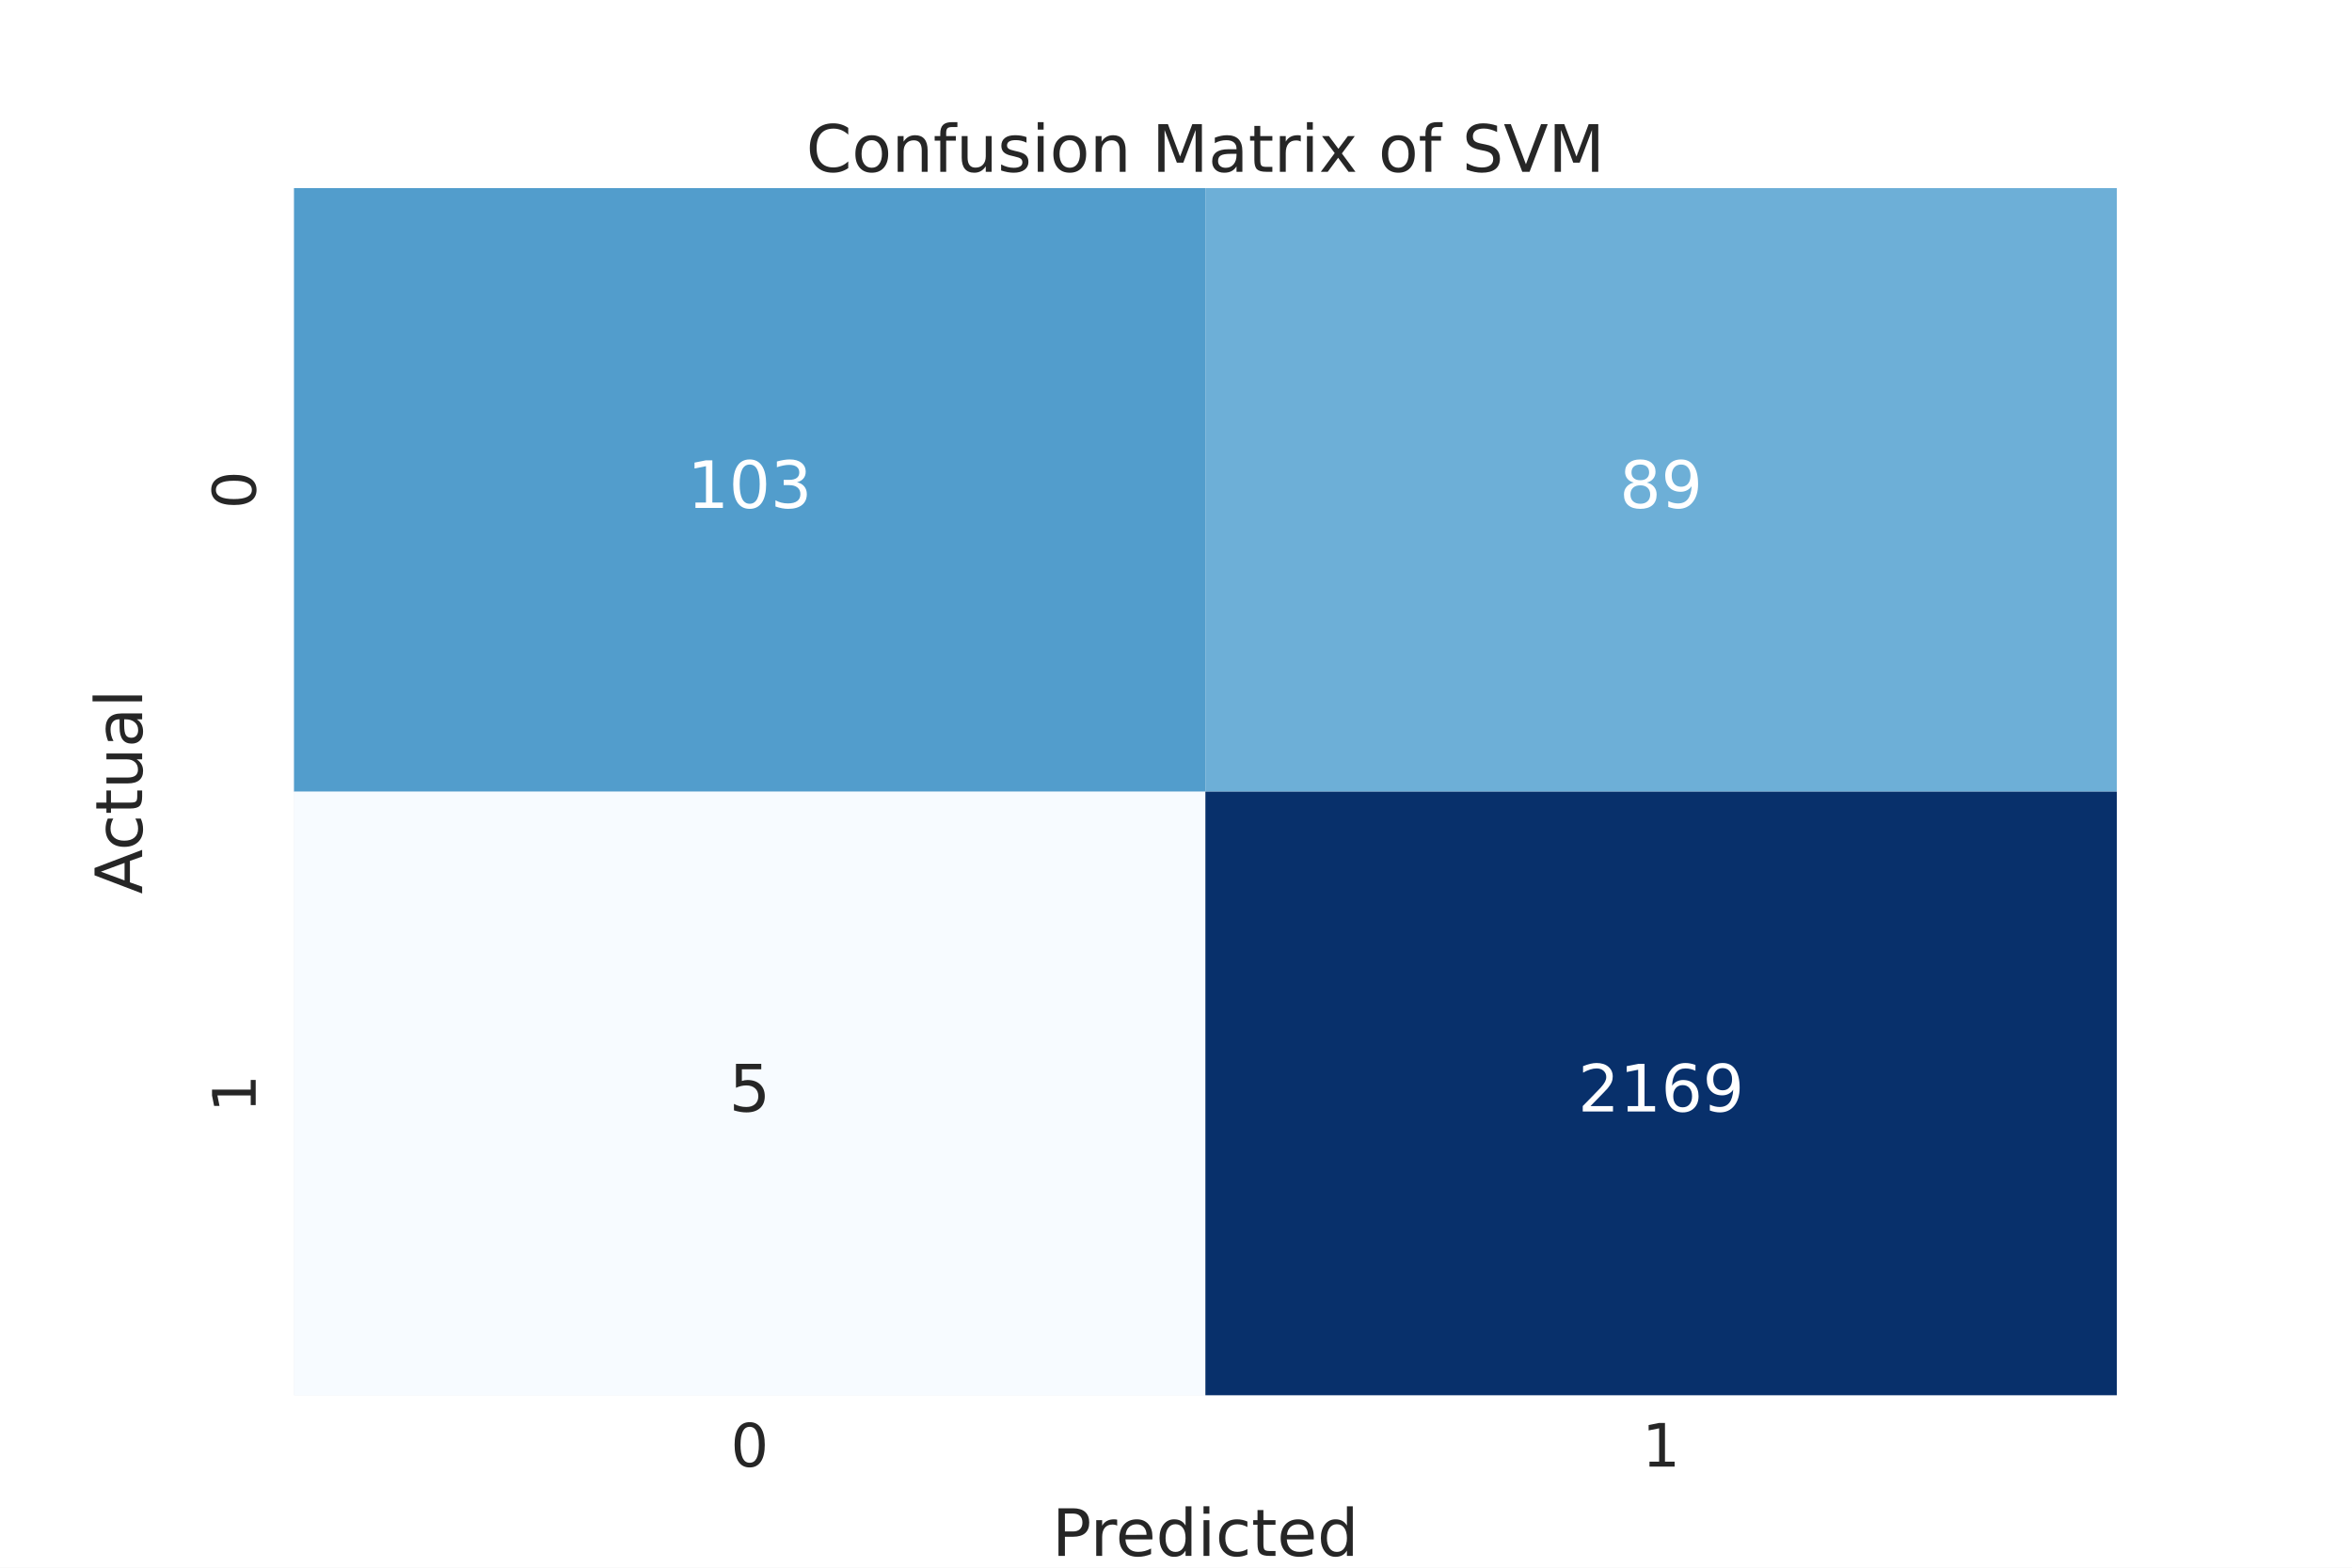
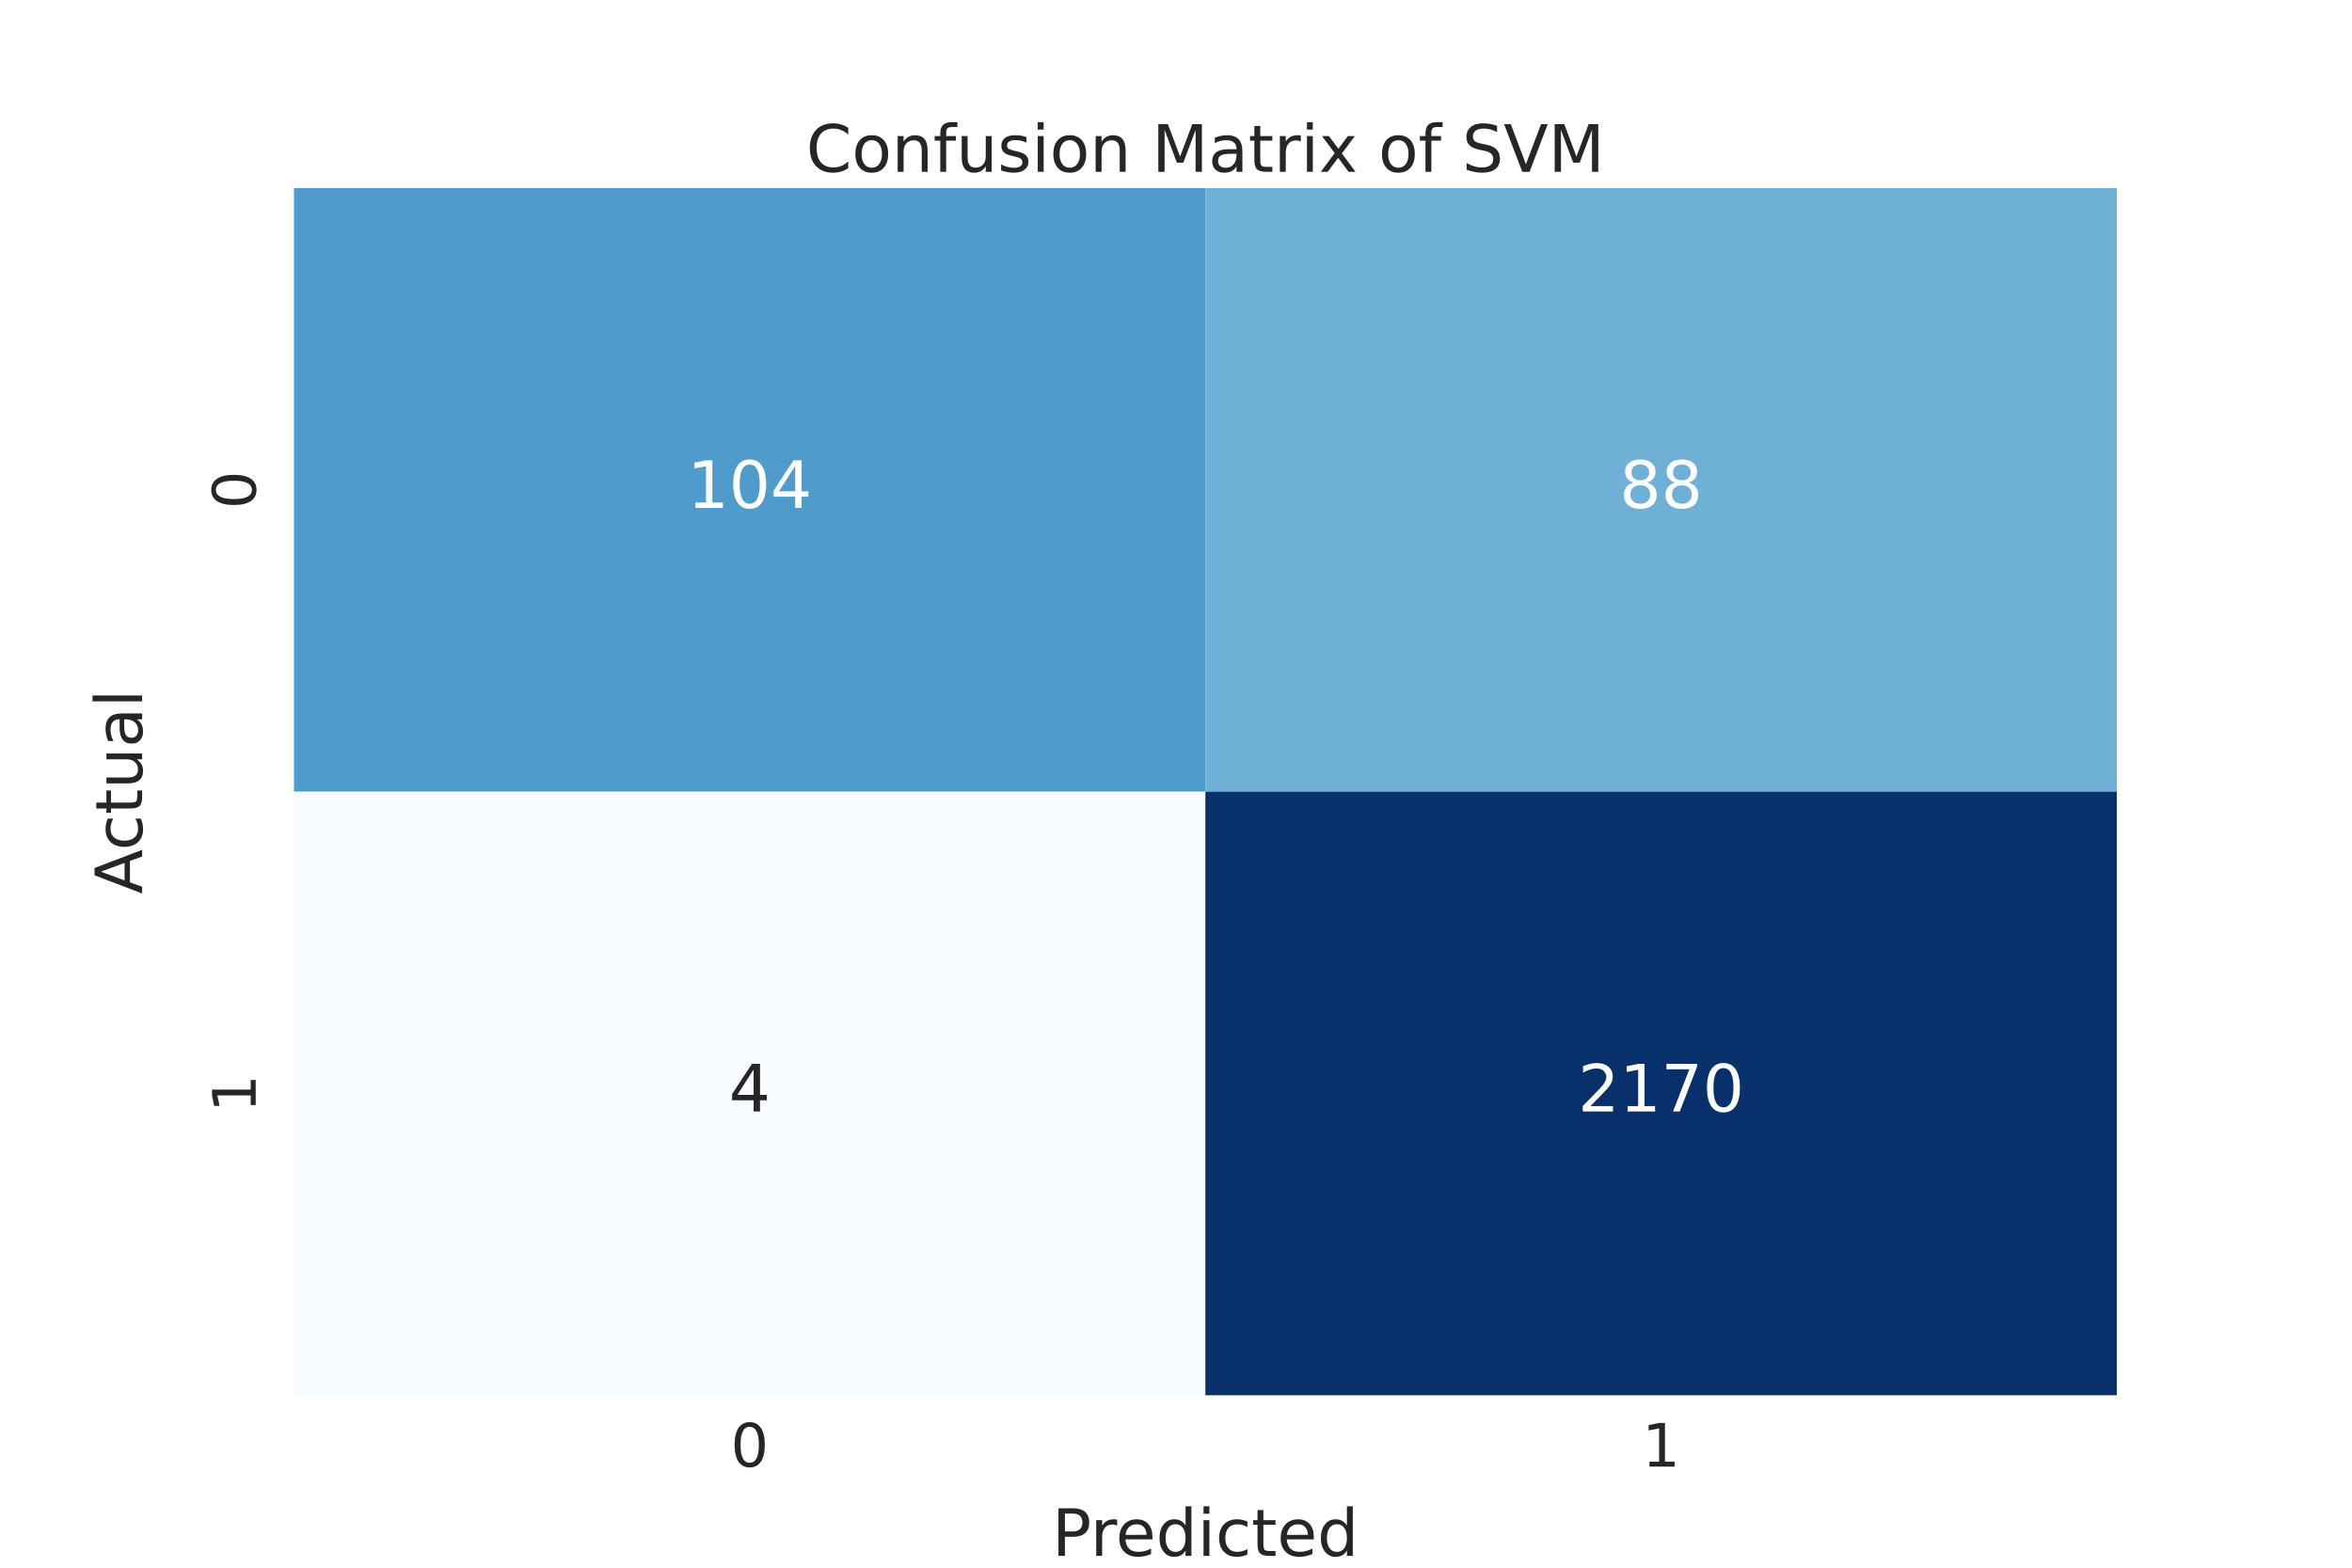
<svg xmlns="http://www.w3.org/2000/svg" xmlns:xlink="http://www.w3.org/1999/xlink" width="864pt" height="576pt" viewBox="0 0 864 576" version="1.1">
  <defs>
    <style type="text/css">*{stroke-linejoin: round; stroke-linecap: butt}</style>
  </defs>
  <g id="figure_1">
    <g id="patch_1">
      <path d="M 0 576  L 864 576  L 864 0  L 0 0  z " style="fill: #ffffff" />
    </g>
    <g id="axes_1">
      <g id="patch_2">
        <path d="M 108 512.64  L 777.6 512.64  L 777.6 69.12  L 108 69.12  z " style="fill: #eaeaf2" />
      </g>
      <g id="matplotlib.axis_1">
        <g id="xtick_1">
          <g id="text_1">
            <g style="fill: #262626" transform="translate(268.4013 538.8566) scale(0.22 -0.22)">
              <defs>
                <path id="DejaVuSans-30" d="M 2034 4250  Q 1547 4250 1301 3770  Q 1056 3291 1056 2328  Q 1056 1369 1301 889  Q 1547 409 2034 409  Q 2525 409 2770 889  Q 3016 1369 3016 2328  Q 3016 3291 2770 3770  Q 2525 4250 2034 4250  z M 2034 4750  Q 2819 4750 3233 4129  Q 3647 3509 3647 2328  Q 3647 1150 3233 529  Q 2819 -91 2034 -91  Q 1250 -91 836 529  Q 422 1150 422 2328  Q 422 3509 836 4129  Q 1250 4750 2034 4750  z " transform="scale(0.015625)" />
              </defs>
              <use xlink:href="#DejaVuSans-30" />
            </g>
          </g>
        </g>
        <g id="xtick_2">
          <g id="text_2">
            <g style="fill: #262626" transform="translate(603.2012 538.8566) scale(0.22 -0.22)">
              <defs>
                <path id="DejaVuSans-31" d="M 794 531  L 1825 531  L 1825 4091  L 703 3866  L 703 4441  L 1819 4666  L 2450 4666  L 2450 531  L 3481 531  L 3481 0  L 794 0  L 794 531  z " transform="scale(0.015625)" />
              </defs>
              <use xlink:href="#DejaVuSans-31" />
            </g>
          </g>
        </g>
        <g id="text_3">
          <g style="fill: #262626" transform="translate(386.4712 571.6681) scale(0.24 -0.24)">
            <defs>
              <path id="DejaVuSans-50" d="M 1259 4147  L 1259 2394  L 2053 2394  Q 2494 2394 2734 2622  Q 2975 2850 2975 3272  Q 2975 3691 2734 3919  Q 2494 4147 2053 4147  L 1259 4147  z M 628 4666  L 2053 4666  Q 2838 4666 3239 4311  Q 3641 3956 3641 3272  Q 3641 2581 3239 2228  Q 2838 1875 2053 1875  L 1259 1875  L 1259 0  L 628 0  L 628 4666  z " transform="scale(0.015625)" />
              <path id="DejaVuSans-72" d="M 2631 2963  Q 2534 3019 2420 3045  Q 2306 3072 2169 3072  Q 1681 3072 1420 2755  Q 1159 2438 1159 1844  L 1159 0  L 581 0  L 581 3500  L 1159 3500  L 1159 2956  Q 1341 3275 1631 3429  Q 1922 3584 2338 3584  Q 2397 3584 2469 3576  Q 2541 3569 2628 3553  L 2631 2963  z " transform="scale(0.015625)" />
              <path id="DejaVuSans-65" d="M 3597 1894  L 3597 1613  L 953 1613  Q 991 1019 1311 708  Q 1631 397 2203 397  Q 2534 397 2845 478  Q 3156 559 3463 722  L 3463 178  Q 3153 47 2828 -22  Q 2503 -91 2169 -91  Q 1331 -91 842 396  Q 353 884 353 1716  Q 353 2575 817 3079  Q 1281 3584 2069 3584  Q 2775 3584 3186 3129  Q 3597 2675 3597 1894  z M 3022 2063  Q 3016 2534 2758 2815  Q 2500 3097 2075 3097  Q 1594 3097 1305 2825  Q 1016 2553 972 2059  L 3022 2063  z " transform="scale(0.015625)" />
              <path id="DejaVuSans-64" d="M 2906 2969  L 2906 4863  L 3481 4863  L 3481 0  L 2906 0  L 2906 525  Q 2725 213 2448 61  Q 2172 -91 1784 -91  Q 1150 -91 751 415  Q 353 922 353 1747  Q 353 2572 751 3078  Q 1150 3584 1784 3584  Q 2172 3584 2448 3432  Q 2725 3281 2906 2969  z M 947 1747  Q 947 1113 1208 752  Q 1469 391 1925 391  Q 2381 391 2643 752  Q 2906 1113 2906 1747  Q 2906 2381 2643 2742  Q 2381 3103 1925 3103  Q 1469 3103 1208 2742  Q 947 2381 947 1747  z " transform="scale(0.015625)" />
              <path id="DejaVuSans-69" d="M 603 3500  L 1178 3500  L 1178 0  L 603 0  L 603 3500  z M 603 4863  L 1178 4863  L 1178 4134  L 603 4134  L 603 4863  z " transform="scale(0.015625)" />
              <path id="DejaVuSans-63" d="M 3122 3366  L 3122 2828  Q 2878 2963 2633 3030  Q 2388 3097 2138 3097  Q 1578 3097 1268 2742  Q 959 2388 959 1747  Q 959 1106 1268 751  Q 1578 397 2138 397  Q 2388 397 2633 464  Q 2878 531 3122 666  L 3122 134  Q 2881 22 2623 -34  Q 2366 -91 2075 -91  Q 1284 -91 818 406  Q 353 903 353 1747  Q 353 2603 823 3093  Q 1294 3584 2113 3584  Q 2378 3584 2631 3529  Q 2884 3475 3122 3366  z " transform="scale(0.015625)" />
              <path id="DejaVuSans-74" d="M 1172 4494  L 1172 3500  L 2356 3500  L 2356 3053  L 1172 3053  L 1172 1153  Q 1172 725 1289 603  Q 1406 481 1766 481  L 2356 481  L 2356 0  L 1766 0  Q 1100 0 847 248  Q 594 497 594 1153  L 594 3053  L 172 3053  L 172 3500  L 594 3500  L 594 4494  L 1172 4494  z " transform="scale(0.015625)" />
            </defs>
            <use xlink:href="#DejaVuSans-50" />
            <use xlink:href="#DejaVuSans-72" x="58.553" />
            <use xlink:href="#DejaVuSans-65" x="97.416" />
            <use xlink:href="#DejaVuSans-64" x="158.939" />
            <use xlink:href="#DejaVuSans-69" x="222.416" />
            <use xlink:href="#DejaVuSans-63" x="250.199" />
            <use xlink:href="#DejaVuSans-74" x="305.18" />
            <use xlink:href="#DejaVuSans-65" x="344.389" />
            <use xlink:href="#DejaVuSans-64" x="405.912" />
          </g>
        </g>
      </g>
      <g id="matplotlib.axis_2">
        <g id="ytick_1">
          <g id="text_4">
            <g style="fill: #262626" transform="translate(93.92469 186.9988) rotate(-90) scale(0.22 -0.22)">
              <use xlink:href="#DejaVuSans-30" />
            </g>
          </g>
        </g>
        <g id="ytick_2">
          <g id="text_5">
            <g style="fill: #262626" transform="translate(93.92469 408.7588) rotate(-90) scale(0.22 -0.22)">
              <use xlink:href="#DejaVuSans-31" />
            </g>
          </g>
        </g>
        <g id="text_6">
          <g style="fill: #262626" transform="translate(52.21688 328.4737) rotate(-90) scale(0.24 -0.24)">
            <defs>
              <path id="DejaVuSans-41" d="M 2188 4044  L 1331 1722  L 3047 1722  L 2188 4044  z M 1831 4666  L 2547 4666  L 4325 0  L 3669 0  L 3244 1197  L 1141 1197  L 716 0  L 50 0  L 1831 4666  z " transform="scale(0.015625)" />
              <path id="DejaVuSans-75" d="M 544 1381  L 544 3500  L 1119 3500  L 1119 1403  Q 1119 906 1312 657  Q 1506 409 1894 409  Q 2359 409 2629 706  Q 2900 1003 2900 1516  L 2900 3500  L 3475 3500  L 3475 0  L 2900 0  L 2900 538  Q 2691 219 2414 64  Q 2138 -91 1772 -91  Q 1169 -91 856 284  Q 544 659 544 1381  z M 1991 3584  L 1991 3584  z " transform="scale(0.015625)" />
              <path id="DejaVuSans-61" d="M 2194 1759  Q 1497 1759 1228 1600  Q 959 1441 959 1056  Q 959 750 1161 570  Q 1363 391 1709 391  Q 2188 391 2477 730  Q 2766 1069 2766 1631  L 2766 1759  L 2194 1759  z M 3341 1997  L 3341 0  L 2766 0  L 2766 531  Q 2569 213 2275 61  Q 1981 -91 1556 -91  Q 1019 -91 701 211  Q 384 513 384 1019  Q 384 1609 779 1909  Q 1175 2209 1959 2209  L 2766 2209  L 2766 2266  Q 2766 2663 2505 2880  Q 2244 3097 1772 3097  Q 1472 3097 1187 3025  Q 903 2953 641 2809  L 641 3341  Q 956 3463 1253 3523  Q 1550 3584 1831 3584  Q 2591 3584 2966 3190  Q 3341 2797 3341 1997  z " transform="scale(0.015625)" />
              <path id="DejaVuSans-6c" d="M 603 4863  L 1178 4863  L 1178 0  L 603 0  L 603 4863  z " transform="scale(0.015625)" />
            </defs>
            <use xlink:href="#DejaVuSans-41" />
            <use xlink:href="#DejaVuSans-63" x="66.658" />
            <use xlink:href="#DejaVuSans-74" x="121.639" />
            <use xlink:href="#DejaVuSans-75" x="160.848" />
            <use xlink:href="#DejaVuSans-61" x="224.227" />
            <use xlink:href="#DejaVuSans-6c" x="285.506" />
          </g>
        </g>
      </g>
      <g id="QuadMesh_1">
-         <path d="M 108 69.12  L 442.8 69.12  L 442.8 290.88  L 108 290.88  L 108 69.12  " clip-path="url(#p769d247ca1)" style="fill: #529dcc" />
-         <path d="M 442.8 69.12  L 777.6 69.12  L 777.6 290.88  L 442.8 290.88  L 442.8 69.12  " clip-path="url(#p769d247ca1)" style="fill: #6dafd7" />
-         <path d="M 108 290.88  L 442.8 290.88  L 442.8 512.64  L 108 512.64  L 108 290.88  " clip-path="url(#p769d247ca1)" style="fill: #f7fbff" />
-         <path d="M 442.8 290.88  L 777.6 290.88  L 777.6 512.64  L 442.8 512.64  L 442.8 290.88  " clip-path="url(#p769d247ca1)" style="fill: #08306b" />
+         <path d="M 108 69.12  L 442.8 69.12  L 442.8 290.88  L 108 290.88  L 108 69.12  " clip-path="url(#pd12127b32b)" style="fill: #4f9bcb" />
+         <path d="M 442.8 69.12  L 777.6 69.12  L 777.6 290.88  L 442.8 290.88  L 442.8 69.12  " clip-path="url(#pd12127b32b)" style="fill: #6fb0d7" />
+         <path d="M 108 290.88  L 442.8 290.88  L 442.8 512.64  L 108 512.64  L 108 290.88  " clip-path="url(#pd12127b32b)" style="fill: #f7fbff" />
+         <path d="M 442.8 290.88  L 777.6 290.88  L 777.6 512.64  L 442.8 512.64  L 442.8 290.88  " clip-path="url(#pd12127b32b)" style="fill: #08306b" />
      </g>
      <g id="text_7">
        <g style="fill: #ffffff" transform="translate(252.495 186.6225) scale(0.24 -0.24)">
          <defs>
-             <path id="DejaVuSans-33" d="M 2597 2516  Q 3050 2419 3304 2112  Q 3559 1806 3559 1356  Q 3559 666 3084 287  Q 2609 -91 1734 -91  Q 1441 -91 1130 -33  Q 819 25 488 141  L 488 750  Q 750 597 1062 519  Q 1375 441 1716 441  Q 2309 441 2620 675  Q 2931 909 2931 1356  Q 2931 1769 2642 2001  Q 2353 2234 1838 2234  L 1294 2234  L 1294 2753  L 1863 2753  Q 2328 2753 2575 2939  Q 2822 3125 2822 3475  Q 2822 3834 2567 4026  Q 2313 4219 1838 4219  Q 1578 4219 1281 4162  Q 984 4106 628 3988  L 628 4550  Q 988 4650 1302 4700  Q 1616 4750 1894 4750  Q 2613 4750 3031 4423  Q 3450 4097 3450 3541  Q 3450 3153 3228 2886  Q 3006 2619 2597 2516  z " transform="scale(0.015625)" />
+             <path id="DejaVuSans-34" d="M 2419 4116  L 825 1625  L 2419 1625  L 2419 4116  z M 2253 4666  L 3047 4666  L 3047 1625  L 3713 1625  L 3713 1100  L 3047 1100  L 3047 0  L 2419 0  L 2419 1100  L 313 1100  L 313 1709  L 2253 4666  z " transform="scale(0.015625)" />
          </defs>
          <use xlink:href="#DejaVuSans-31" />
          <use xlink:href="#DejaVuSans-30" x="63.623" />
-           <use xlink:href="#DejaVuSans-33" x="127.246" />
+           <use xlink:href="#DejaVuSans-34" x="127.246" />
        </g>
      </g>
      <g id="text_8">
        <g style="fill: #ffffff" transform="translate(594.93 186.6225) scale(0.24 -0.24)">
          <defs>
            <path id="DejaVuSans-38" d="M 2034 2216  Q 1584 2216 1326 1975  Q 1069 1734 1069 1313  Q 1069 891 1326 650  Q 1584 409 2034 409  Q 2484 409 2743 651  Q 3003 894 3003 1313  Q 3003 1734 2745 1975  Q 2488 2216 2034 2216  z M 1403 2484  Q 997 2584 770 2862  Q 544 3141 544 3541  Q 544 4100 942 4425  Q 1341 4750 2034 4750  Q 2731 4750 3128 4425  Q 3525 4100 3525 3541  Q 3525 3141 3298 2862  Q 3072 2584 2669 2484  Q 3125 2378 3379 2068  Q 3634 1759 3634 1313  Q 3634 634 3220 271  Q 2806 -91 2034 -91  Q 1263 -91 848 271  Q 434 634 434 1313  Q 434 1759 690 2068  Q 947 2378 1403 2484  z M 1172 3481  Q 1172 3119 1398 2916  Q 1625 2713 2034 2713  Q 2441 2713 2670 2916  Q 2900 3119 2900 3481  Q 2900 3844 2670 4047  Q 2441 4250 2034 4250  Q 1625 4250 1398 4047  Q 1172 3844 1172 3481  z " transform="scale(0.015625)" />
-             <path id="DejaVuSans-39" d="M 703 97  L 703 672  Q 941 559 1184 500  Q 1428 441 1663 441  Q 2288 441 2617 861  Q 2947 1281 2994 2138  Q 2813 1869 2534 1725  Q 2256 1581 1919 1581  Q 1219 1581 811 2004  Q 403 2428 403 3163  Q 403 3881 828 4315  Q 1253 4750 1959 4750  Q 2769 4750 3195 4129  Q 3622 3509 3622 2328  Q 3622 1225 3098 567  Q 2575 -91 1691 -91  Q 1453 -91 1209 -44  Q 966 3 703 97  z M 1959 2075  Q 2384 2075 2632 2365  Q 2881 2656 2881 3163  Q 2881 3666 2632 3958  Q 2384 4250 1959 4250  Q 1534 4250 1286 3958  Q 1038 3666 1038 3163  Q 1038 2656 1286 2365  Q 1534 2075 1959 2075  z " transform="scale(0.015625)" />
          </defs>
          <use xlink:href="#DejaVuSans-38" />
-           <use xlink:href="#DejaVuSans-39" x="63.623" />
+           <use xlink:href="#DejaVuSans-38" x="63.623" />
        </g>
      </g>
      <g id="text_9">
        <g style="fill: #262626" transform="translate(267.765 408.3825) scale(0.24 -0.24)">
-           <defs>
-             <path id="DejaVuSans-35" d="M 691 4666  L 3169 4666  L 3169 4134  L 1269 4134  L 1269 2991  Q 1406 3038 1543 3061  Q 1681 3084 1819 3084  Q 2600 3084 3056 2656  Q 3513 2228 3513 1497  Q 3513 744 3044 326  Q 2575 -91 1722 -91  Q 1428 -91 1123 -41  Q 819 9 494 109  L 494 744  Q 775 591 1075 516  Q 1375 441 1709 441  Q 2250 441 2565 725  Q 2881 1009 2881 1497  Q 2881 1984 2565 2268  Q 2250 2553 1709 2553  Q 1456 2553 1204 2497  Q 953 2441 691 2322  L 691 4666  z " transform="scale(0.015625)" />
-           </defs>
-           <use xlink:href="#DejaVuSans-35" />
+           <use xlink:href="#DejaVuSans-34" />
        </g>
      </g>
      <g id="text_10">
        <g style="fill: #ffffff" transform="translate(579.66 408.3825) scale(0.24 -0.24)">
          <defs>
            <path id="DejaVuSans-32" d="M 1228 531  L 3431 531  L 3431 0  L 469 0  L 469 531  Q 828 903 1448 1529  Q 2069 2156 2228 2338  Q 2531 2678 2651 2914  Q 2772 3150 2772 3378  Q 2772 3750 2511 3984  Q 2250 4219 1831 4219  Q 1534 4219 1204 4116  Q 875 4013 500 3803  L 500 4441  Q 881 4594 1212 4672  Q 1544 4750 1819 4750  Q 2544 4750 2975 4387  Q 3406 4025 3406 3419  Q 3406 3131 3298 2873  Q 3191 2616 2906 2266  Q 2828 2175 2409 1742  Q 1991 1309 1228 531  z " transform="scale(0.015625)" />
-             <path id="DejaVuSans-36" d="M 2113 2584  Q 1688 2584 1439 2293  Q 1191 2003 1191 1497  Q 1191 994 1439 701  Q 1688 409 2113 409  Q 2538 409 2786 701  Q 3034 994 3034 1497  Q 3034 2003 2786 2293  Q 2538 2584 2113 2584  z M 3366 4563  L 3366 3988  Q 3128 4100 2886 4159  Q 2644 4219 2406 4219  Q 1781 4219 1451 3797  Q 1122 3375 1075 2522  Q 1259 2794 1537 2939  Q 1816 3084 2150 3084  Q 2853 3084 3261 2657  Q 3669 2231 3669 1497  Q 3669 778 3244 343  Q 2819 -91 2113 -91  Q 1303 -91 875 529  Q 447 1150 447 2328  Q 447 3434 972 4092  Q 1497 4750 2381 4750  Q 2619 4750 2861 4703  Q 3103 4656 3366 4563  z " transform="scale(0.015625)" />
+             <path id="DejaVuSans-37" d="M 525 4666  L 3525 4666  L 3525 4397  L 1831 0  L 1172 0  L 2766 4134  L 525 4134  L 525 4666  z " transform="scale(0.015625)" />
          </defs>
          <use xlink:href="#DejaVuSans-32" />
          <use xlink:href="#DejaVuSans-31" x="63.623" />
-           <use xlink:href="#DejaVuSans-36" x="127.246" />
-           <use xlink:href="#DejaVuSans-39" x="190.869" />
+           <use xlink:href="#DejaVuSans-37" x="127.246" />
+           <use xlink:href="#DejaVuSans-30" x="190.869" />
        </g>
      </g>
      <g id="text_11">
        <g style="fill: #262626" transform="translate(296.1413 63.12) scale(0.24 -0.24)">
          <defs>
            <path id="DejaVuSans-43" d="M 4122 4306  L 4122 3641  Q 3803 3938 3442 4084  Q 3081 4231 2675 4231  Q 1875 4231 1450 3742  Q 1025 3253 1025 2328  Q 1025 1406 1450 917  Q 1875 428 2675 428  Q 3081 428 3442 575  Q 3803 722 4122 1019  L 4122 359  Q 3791 134 3420 21  Q 3050 -91 2638 -91  Q 1578 -91 968 557  Q 359 1206 359 2328  Q 359 3453 968 4101  Q 1578 4750 2638 4750  Q 3056 4750 3426 4639  Q 3797 4528 4122 4306  z " transform="scale(0.015625)" />
            <path id="DejaVuSans-6f" d="M 1959 3097  Q 1497 3097 1228 2736  Q 959 2375 959 1747  Q 959 1119 1226 758  Q 1494 397 1959 397  Q 2419 397 2687 759  Q 2956 1122 2956 1747  Q 2956 2369 2687 2733  Q 2419 3097 1959 3097  z M 1959 3584  Q 2709 3584 3137 3096  Q 3566 2609 3566 1747  Q 3566 888 3137 398  Q 2709 -91 1959 -91  Q 1206 -91 779 398  Q 353 888 353 1747  Q 353 2609 779 3096  Q 1206 3584 1959 3584  z " transform="scale(0.015625)" />
            <path id="DejaVuSans-6e" d="M 3513 2113  L 3513 0  L 2938 0  L 2938 2094  Q 2938 2591 2744 2837  Q 2550 3084 2163 3084  Q 1697 3084 1428 2787  Q 1159 2491 1159 1978  L 1159 0  L 581 0  L 581 3500  L 1159 3500  L 1159 2956  Q 1366 3272 1645 3428  Q 1925 3584 2291 3584  Q 2894 3584 3203 3211  Q 3513 2838 3513 2113  z " transform="scale(0.015625)" />
            <path id="DejaVuSans-66" d="M 2375 4863  L 2375 4384  L 1825 4384  Q 1516 4384 1395 4259  Q 1275 4134 1275 3809  L 1275 3500  L 2222 3500  L 2222 3053  L 1275 3053  L 1275 0  L 697 0  L 697 3053  L 147 3053  L 147 3500  L 697 3500  L 697 3744  Q 697 4328 969 4595  Q 1241 4863 1831 4863  L 2375 4863  z " transform="scale(0.015625)" />
            <path id="DejaVuSans-73" d="M 2834 3397  L 2834 2853  Q 2591 2978 2328 3040  Q 2066 3103 1784 3103  Q 1356 3103 1142 2972  Q 928 2841 928 2578  Q 928 2378 1081 2264  Q 1234 2150 1697 2047  L 1894 2003  Q 2506 1872 2764 1633  Q 3022 1394 3022 966  Q 3022 478 2636 193  Q 2250 -91 1575 -91  Q 1294 -91 989 -36  Q 684 19 347 128  L 347 722  Q 666 556 975 473  Q 1284 391 1588 391  Q 1994 391 2212 530  Q 2431 669 2431 922  Q 2431 1156 2273 1281  Q 2116 1406 1581 1522  L 1381 1569  Q 847 1681 609 1914  Q 372 2147 372 2553  Q 372 3047 722 3315  Q 1072 3584 1716 3584  Q 2034 3584 2315 3537  Q 2597 3491 2834 3397  z " transform="scale(0.015625)" />
            <path id="DejaVuSans-20" transform="scale(0.015625)" />
            <path id="DejaVuSans-4d" d="M 628 4666  L 1569 4666  L 2759 1491  L 3956 4666  L 4897 4666  L 4897 0  L 4281 0  L 4281 4097  L 3078 897  L 2444 897  L 1241 4097  L 1241 0  L 628 0  L 628 4666  z " transform="scale(0.015625)" />
            <path id="DejaVuSans-78" d="M 3513 3500  L 2247 1797  L 3578 0  L 2900 0  L 1881 1375  L 863 0  L 184 0  L 1544 1831  L 300 3500  L 978 3500  L 1906 2253  L 2834 3500  L 3513 3500  z " transform="scale(0.015625)" />
            <path id="DejaVuSans-53" d="M 3425 4513  L 3425 3897  Q 3066 4069 2747 4153  Q 2428 4238 2131 4238  Q 1616 4238 1336 4038  Q 1056 3838 1056 3469  Q 1056 3159 1242 3001  Q 1428 2844 1947 2747  L 2328 2669  Q 3034 2534 3370 2195  Q 3706 1856 3706 1288  Q 3706 609 3251 259  Q 2797 -91 1919 -91  Q 1588 -91 1214 -16  Q 841 59 441 206  L 441 856  Q 825 641 1194 531  Q 1563 422 1919 422  Q 2459 422 2753 634  Q 3047 847 3047 1241  Q 3047 1584 2836 1778  Q 2625 1972 2144 2069  L 1759 2144  Q 1053 2284 737 2584  Q 422 2884 422 3419  Q 422 4038 858 4394  Q 1294 4750 2059 4750  Q 2388 4750 2728 4690  Q 3069 4631 3425 4513  z " transform="scale(0.015625)" />
            <path id="DejaVuSans-56" d="M 1831 0  L 50 4666  L 709 4666  L 2188 738  L 3669 4666  L 4325 4666  L 2547 0  L 1831 0  z " transform="scale(0.015625)" />
          </defs>
          <use xlink:href="#DejaVuSans-43" />
          <use xlink:href="#DejaVuSans-6f" x="69.824" />
          <use xlink:href="#DejaVuSans-6e" x="131.006" />
          <use xlink:href="#DejaVuSans-66" x="194.385" />
          <use xlink:href="#DejaVuSans-75" x="229.59" />
          <use xlink:href="#DejaVuSans-73" x="292.969" />
          <use xlink:href="#DejaVuSans-69" x="345.068" />
          <use xlink:href="#DejaVuSans-6f" x="372.852" />
          <use xlink:href="#DejaVuSans-6e" x="434.033" />
          <use xlink:href="#DejaVuSans-20" x="497.412" />
          <use xlink:href="#DejaVuSans-4d" x="529.199" />
          <use xlink:href="#DejaVuSans-61" x="615.479" />
          <use xlink:href="#DejaVuSans-74" x="676.758" />
          <use xlink:href="#DejaVuSans-72" x="715.967" />
          <use xlink:href="#DejaVuSans-69" x="757.08" />
          <use xlink:href="#DejaVuSans-78" x="784.863" />
          <use xlink:href="#DejaVuSans-20" x="844.043" />
          <use xlink:href="#DejaVuSans-6f" x="875.83" />
          <use xlink:href="#DejaVuSans-66" x="937.012" />
          <use xlink:href="#DejaVuSans-20" x="972.217" />
          <use xlink:href="#DejaVuSans-53" x="1004.004" />
          <use xlink:href="#DejaVuSans-56" x="1067.48" />
          <use xlink:href="#DejaVuSans-4d" x="1135.889" />
        </g>
      </g>
    </g>
  </g>
  <defs>
-     <clipPath id="p769d247ca1">
+     <clipPath id="pd12127b32b">
      <rect x="108" y="69.12" width="669.6" height="443.52" />
    </clipPath>
  </defs>
</svg>
